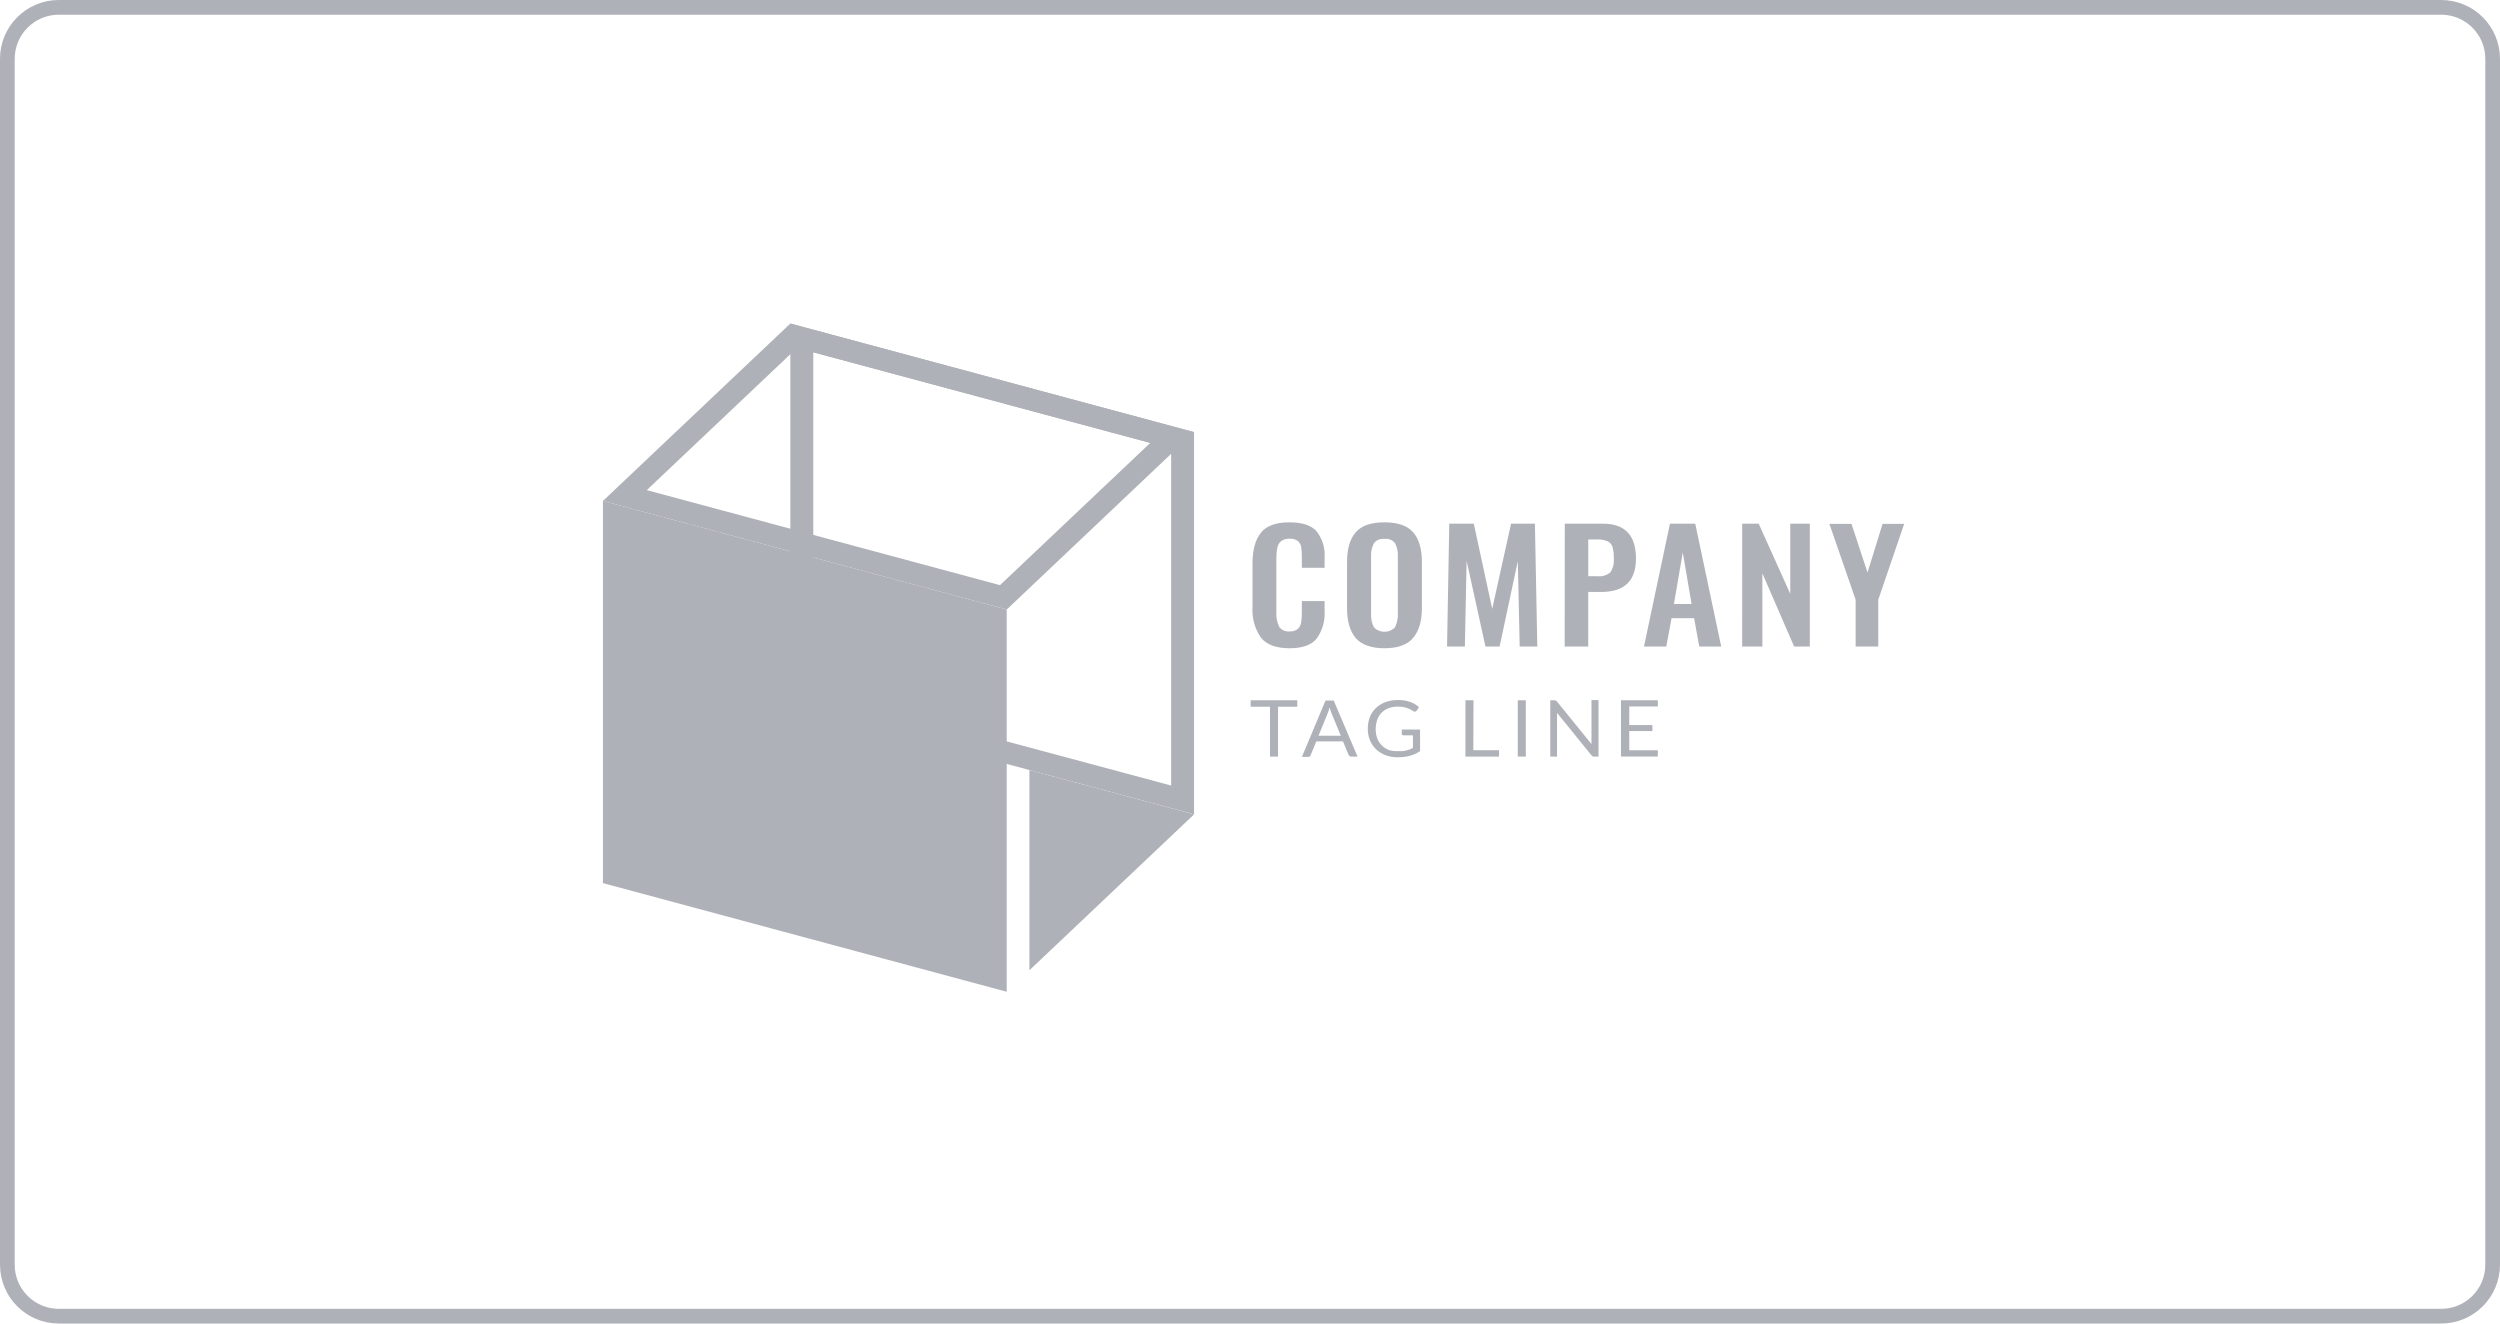
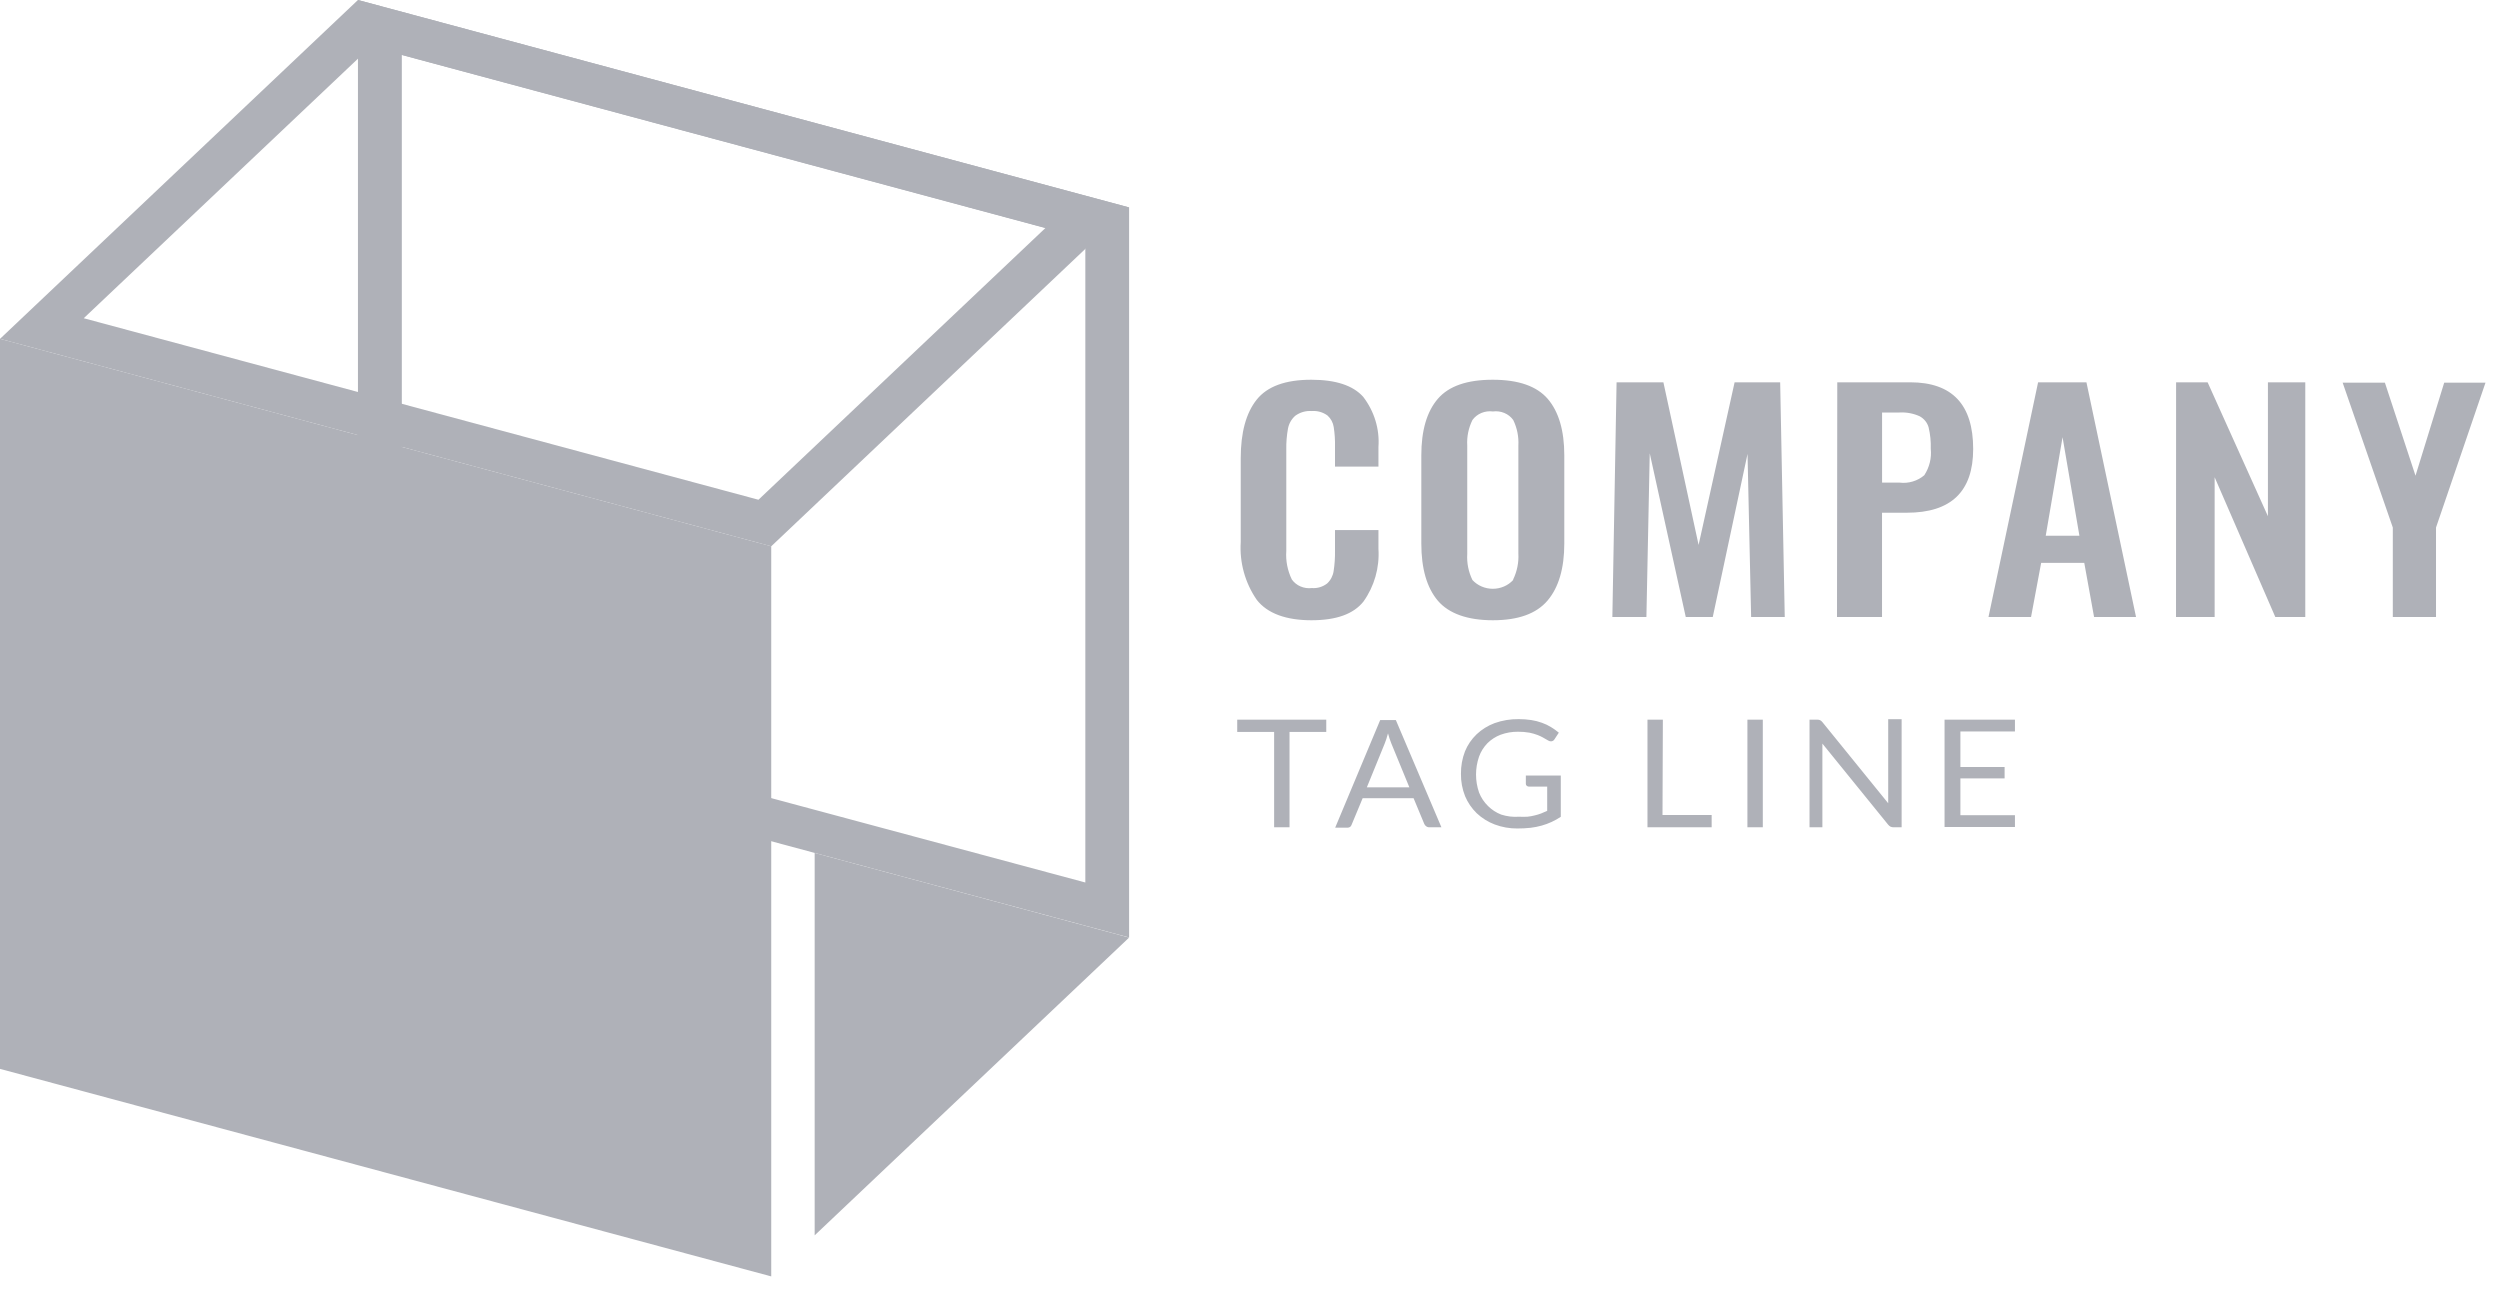
- <svg xmlns="http://www.w3.org/2000/svg" width="170" height="90" fill="none">
-   <rect x=".5" y=".5" width="169" height="89" rx="3.5" stroke="#AFB1B8" />
-   <path d="M85.74 43.353a3.259 3.259 0 01-.57-2.057v-2.983c0-.914.189-1.609.567-2.084.378-.475 1.028-.712 1.949-.71.865 0 1.48.202 1.843.607.396.516.589 1.147.544 1.784v.7h-1.547v-.71a3.961 3.961 0 00-.045-.694.69.69 0 00-.221-.413.836.836 0 00-.561-.16.886.886 0 00-.59.17.81.81 0 00-.256.455c-.045.243-.065.49-.061.737v3.62c-.025.349.043.698.198 1.016a.734.734 0 00.31.246.78.78 0 00.399.058.788.788 0 00.548-.164.748.748 0 00.23-.44c.037-.24.053-.483.048-.725v-.735h1.548v.67a2.914 2.914 0 01-.535 1.876c-.355.443-.961.664-1.852.664-.891 0-1.564-.236-1.946-.728zM92.186 43.384c-.391-.465-.587-1.141-.587-2.036V38.21c0-.886.196-1.556.587-2.011.39-.455 1.044-.682 1.961-.68.91 0 1.56.227 1.952.68.39.455.59 1.125.59 2.011v3.138c0 .886-.2 1.565-.597 2.033-.397.467-1.044.7-1.945.7-.9 0-1.567-.236-1.961-.697zm2.682-.753c.14-.29.204-.61.186-.928V37.86a1.843 1.843 0 00-.183-.91.738.738 0 00-.316-.25.784.784 0 00-.408-.053.794.794 0 00-.41.054.75.75 0 00-.317.25c-.141.283-.205.596-.186.91v3.859c-.02.32.044.638.186.928a.96.96 0 00.326.23 1.008 1.008 0 00.796 0 .96.96 0 00.326-.23v-.018zM98.55 35.61h1.667l1.253 5.79 1.282-5.79h1.622l.163 8.356h-1.198l-.128-5.807-1.238 5.807h-.961l-1.282-5.828-.119 5.828H98.4l.15-8.355zM106.406 35.61h2.596c1.496 0 2.243.791 2.243 2.373 0 1.515-.787 2.271-2.362 2.27h-.884v3.713h-1.603l.01-8.355zm2.218 3.571c.158.02.319.006.471-.04.152-.045.292-.122.41-.224.184-.282.265-.613.231-.943a2.85 2.85 0 00-.077-.758.635.635 0 00-.118-.23.676.676 0 00-.202-.168 1.532 1.532 0 00-.715-.133h-.622v2.496h.622zM113.556 35.61h1.721l1.766 8.356h-1.494l-.349-1.927h-1.535l-.359 1.927h-1.516l1.766-8.355zm1.471 5.462l-.599-3.508-.6 3.508h1.199zM118.469 35.61h1.122l2.147 4.767V35.61h1.33v8.355h-1.067l-2.16-4.976v4.976h-1.375l.003-8.355zM126.184 40.78l-1.786-5.158h1.504l1.089 3.313 1.023-3.313h1.471l-1.763 5.158v3.186h-1.538V40.78zM88.215 47.619v.437h-1.308v3.395h-.548v-3.395h-1.314v-.437h3.17zM92.314 51.451h-.423a.177.177 0 01-.119-.036.196.196 0 01-.07-.088l-.378-.91H89.51l-.378.91a.258.258 0 01-.058.103.183.183 0 01-.119.036h-.423l1.603-3.831h.557l1.622 3.816zm-2.654-1.423h1.513l-.64-1.56a2.964 2.964 0 01-.12-.36l-.06.203-.058.16-.635 1.557zM95.077 51.075c.1.005.2.005.3 0 .088-.009.173-.024.257-.046a1.82 1.82 0 00.231-.07c.07-.027.141-.06.215-.094v-.861h-.641a.12.12 0 01-.087-.03.087.087 0 01-.032-.07v-.295h1.244v1.469a2.355 2.355 0 01-.676.312 2.655 2.655 0 01-.401.08 4.459 4.459 0 01-.468.024 2.252 2.252 0 01-.808-.143 1.937 1.937 0 01-.64-.4 1.849 1.849 0 01-.414-.607 2.076 2.076 0 01-.147-.795 2.155 2.155 0 01.144-.801c.092-.228.233-.434.413-.607.183-.173.401-.308.641-.398.275-.098.566-.146.859-.143.15 0 .298.011.446.034.13.02.258.053.38.097.113.04.22.09.321.152.099.06.192.127.28.2l-.155.237a.14.14 0 01-.052.052.15.15 0 01-.073.02.196.196 0 01-.099-.03 1.923 1.923 0 01-.157-.09 1.372 1.372 0 00-.215-.104 1.873 1.873 0 00-.295-.085 2.255 2.255 0 00-.407-.033 1.743 1.743 0 00-.618.106 1.337 1.337 0 00-.471.303c-.133.138-.235.3-.298.477a1.954 1.954 0 000 1.277c.07.18.179.345.32.483.132.131.291.234.468.303.204.066.42.092.635.076zM100.185 51.014h1.75v.437H99.65v-3.832h.548l-.013 3.395zM103.756 51.45h-.548V47.62h.548v3.832zM105.794 47.637a.27.27 0 01.083.07l2.343 2.889a1.036 1.036 0 010-.137v-2.855h.478v3.847h-.276a.242.242 0 01-.119-.021.318.318 0 01-.086-.073l-2.34-2.885v2.979h-.458V47.62h.285c.031 0 .062.006.09.018zM112.732 47.619v.422h-1.942v1.265h1.574v.406h-1.574v1.308h1.942v.422h-2.506v-3.823h2.506zM55.303 23.954l24.335 6.541v22.922L55.303 46.88V23.954zM53.743 22v25.992l27.453 7.382v-25.99L53.743 22z" fill="#AFB1B8" />
-   <path d="M68.457 67.44L41 60.052v-25.99l27.457 7.385V67.44z" fill="#AFB1B8" />
-   <path d="M54.198 23.66l24.018 6.459L68 39.79l-24.02-6.462 10.217-9.67zM53.743 22L41 34.063l27.457 7.385 12.739-12.063L53.743 22zM70.001 65.978l11.195-10.6-11.195-3.013v13.613z" fill="#AFB1B8" />
+ <svg xmlns="http://www.w3.org/2000/svg" width="89" height="46" fill="none">
+   <path d="M44.74 21.353a3.259 3.259 0 01-.57-2.057v-2.982c0-.915.189-1.61.567-2.085.378-.475 1.028-.712 1.949-.71.865 0 1.48.202 1.843.607.396.516.589 1.147.544 1.784v.7h-1.547v-.71a3.961 3.961 0 00-.045-.694.69.69 0 00-.221-.413.836.836 0 00-.561-.16.886.886 0 00-.59.17.81.81 0 00-.257.455c-.044.243-.064.49-.06.737v3.62c-.025.349.044.698.198 1.016a.734.734 0 00.31.247.78.78 0 00.399.057.788.788 0 00.548-.164.748.748 0 00.23-.44c.037-.24.053-.483.049-.725v-.735h1.547v.67a2.914 2.914 0 01-.535 1.876c-.355.443-.961.664-1.852.664-.891 0-1.564-.236-1.946-.728zM51.186 21.384c-.391-.465-.587-1.141-.587-2.036V16.21c0-.886.196-1.556.587-2.011.39-.455 1.044-.682 1.961-.68.91 0 1.56.227 1.952.68.39.455.59 1.125.59 2.011v3.138c0 .886-.2 1.565-.597 2.033-.397.467-1.044.7-1.945.7-.9 0-1.567-.236-1.961-.697zm2.682-.753c.14-.29.204-.61.186-.928v-3.841a1.843 1.843 0 00-.183-.91.738.738 0 00-.316-.25.784.784 0 00-.408-.054.794.794 0 00-.41.054.75.75 0 00-.318.25c-.14.283-.204.596-.185.91v3.859c-.02.32.044.638.185.928a.96.96 0 00.327.23 1.008 1.008 0 00.796 0 .96.96 0 00.326-.23v-.018zM57.55 13.61h1.667l1.253 5.79 1.282-5.79h1.622l.163 8.356H62.34l-.128-5.807-1.238 5.807h-.961l-1.282-5.828-.119 5.828H57.4l.15-8.355zM65.406 13.61h2.596c1.495 0 2.243.791 2.243 2.373 0 1.515-.787 2.271-2.362 2.27H67v3.713h-1.603l.01-8.355zm2.218 3.571c.158.02.319.006.47-.04.153-.045.293-.122.411-.223.184-.283.265-.614.23-.944a2.854 2.854 0 00-.076-.758.63.63 0 00-.118-.23.67.67 0 00-.203-.168 1.528 1.528 0 00-.714-.133h-.622v2.496h.622zM72.556 13.61h1.721l1.766 8.356h-1.494l-.349-1.927h-1.535l-.36 1.927H70.79l1.766-8.355zm1.471 5.462l-.6-3.508-.599 3.508h1.199zM77.469 13.61h1.122l2.147 4.767V13.61h1.33v8.355h-1.067l-2.16-4.976v4.976h-1.375l.003-8.355zM85.184 18.78l-1.786-5.158h1.504l1.09 3.313 1.022-3.313h1.47l-1.762 5.158v3.186h-1.538V18.78zM47.215 25.619v.437h-1.308v3.395h-.548v-3.395h-1.314v-.437h3.17zM51.314 29.451h-.423a.176.176 0 01-.119-.036.196.196 0 01-.07-.088l-.378-.91H48.51l-.379.91a.257.257 0 01-.057.103.183.183 0 01-.119.036h-.423l1.603-3.832h.557l1.622 3.817zm-2.654-1.423h1.513l-.641-1.56a2.964 2.964 0 01-.119-.36l-.06.203-.058.16-.635 1.557zM54.077 29.075c.1.005.2.005.3 0 .087-.009.173-.024.257-.046a1.82 1.82 0 00.231-.07c.07-.027.141-.06.215-.093v-.862h-.641a.12.12 0 01-.087-.03.087.087 0 01-.032-.07v-.295h1.244v1.469a2.355 2.355 0 01-.676.312 2.655 2.655 0 01-.401.08 4.459 4.459 0 01-.468.024 2.252 2.252 0 01-.808-.143 1.937 1.937 0 01-.64-.4 1.849 1.849 0 01-.414-.607 2.076 2.076 0 01-.147-.795 2.155 2.155 0 01.144-.802c.092-.227.233-.433.413-.606.183-.173.401-.308.641-.398.275-.098.566-.146.859-.142.15 0 .298.01.446.033.13.02.258.052.38.097.113.04.22.09.321.152.099.06.192.127.28.2l-.155.237a.14.14 0 01-.052.052.15.15 0 01-.073.02.196.196 0 01-.099-.03 1.923 1.923 0 01-.157-.09 1.372 1.372 0 00-.215-.104 1.873 1.873 0 00-.295-.085 2.255 2.255 0 00-.407-.033 1.743 1.743 0 00-.618.106 1.337 1.337 0 00-.471.303c-.133.138-.235.3-.298.477a1.954 1.954 0 000 1.277c.07.18.179.345.32.482.132.132.291.235.468.304.204.066.42.092.635.076zM59.185 29.014h1.75v.437H58.65v-3.832h.548l-.013 3.395zM62.756 29.45h-.548V25.62h.548v3.832zM64.794 25.637c.032.018.06.041.083.07l2.343 2.889a.972.972 0 010-.137v-2.855h.478v3.847h-.276a.24.24 0 01-.119-.021.314.314 0 01-.086-.073l-2.34-2.885v2.979h-.458V25.62h.285c.031 0 .062.006.09.018zM71.732 25.619v.422H69.79v1.265h1.574v.406H69.79v1.308h1.942v.422h-2.506v-3.823h2.506zM14.303 1.954l24.335 6.541v22.922L14.305 24.88V1.954zM12.743 0v25.992l27.453 7.382V7.384L12.743 0z" fill="#AFB1B8" />
+   <path d="M27.456 45.44L0 38.052v-25.99l27.456 7.385V45.44z" fill="#AFB1B8" />
+   <path d="M13.198 1.66l24.017 6.459-10.214 9.672-24.02-6.462 10.217-9.67zM12.743 0L0 12.063l27.456 7.385 12.74-12.063L12.743 0zM29.002 43.978l11.194-10.6-11.194-3.013v13.613z" fill="#AFB1B8" />
</svg>
